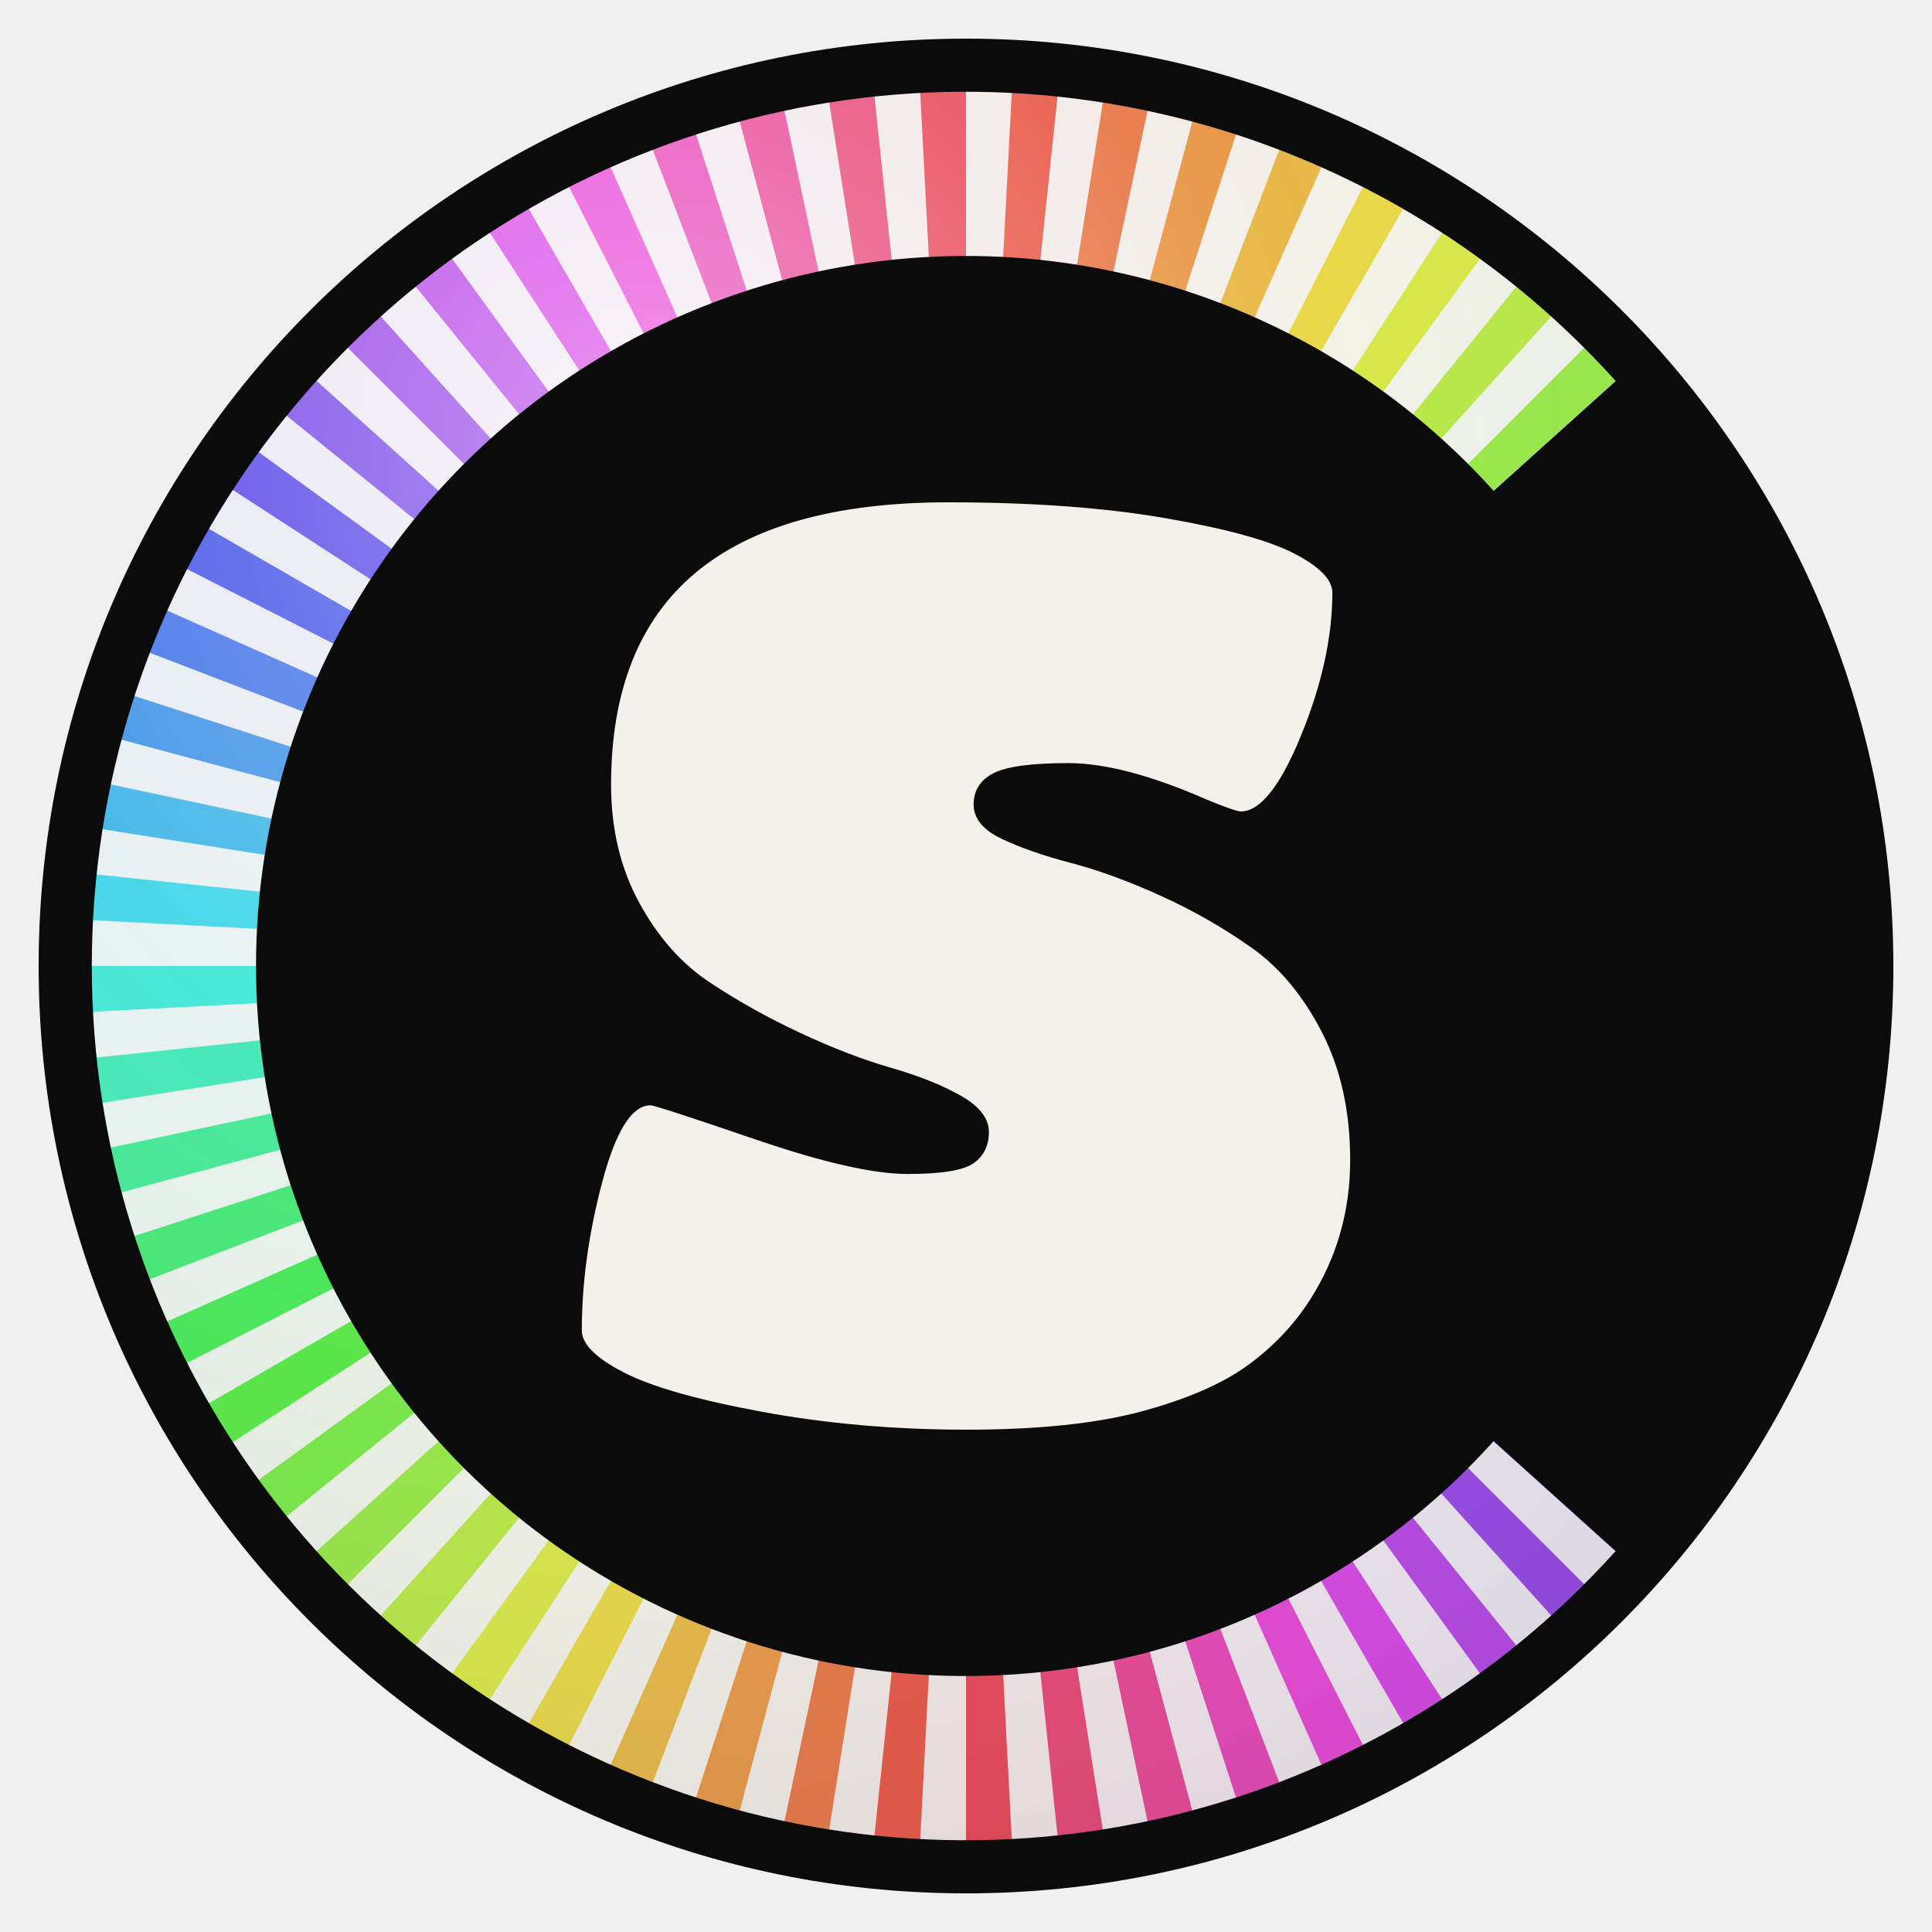
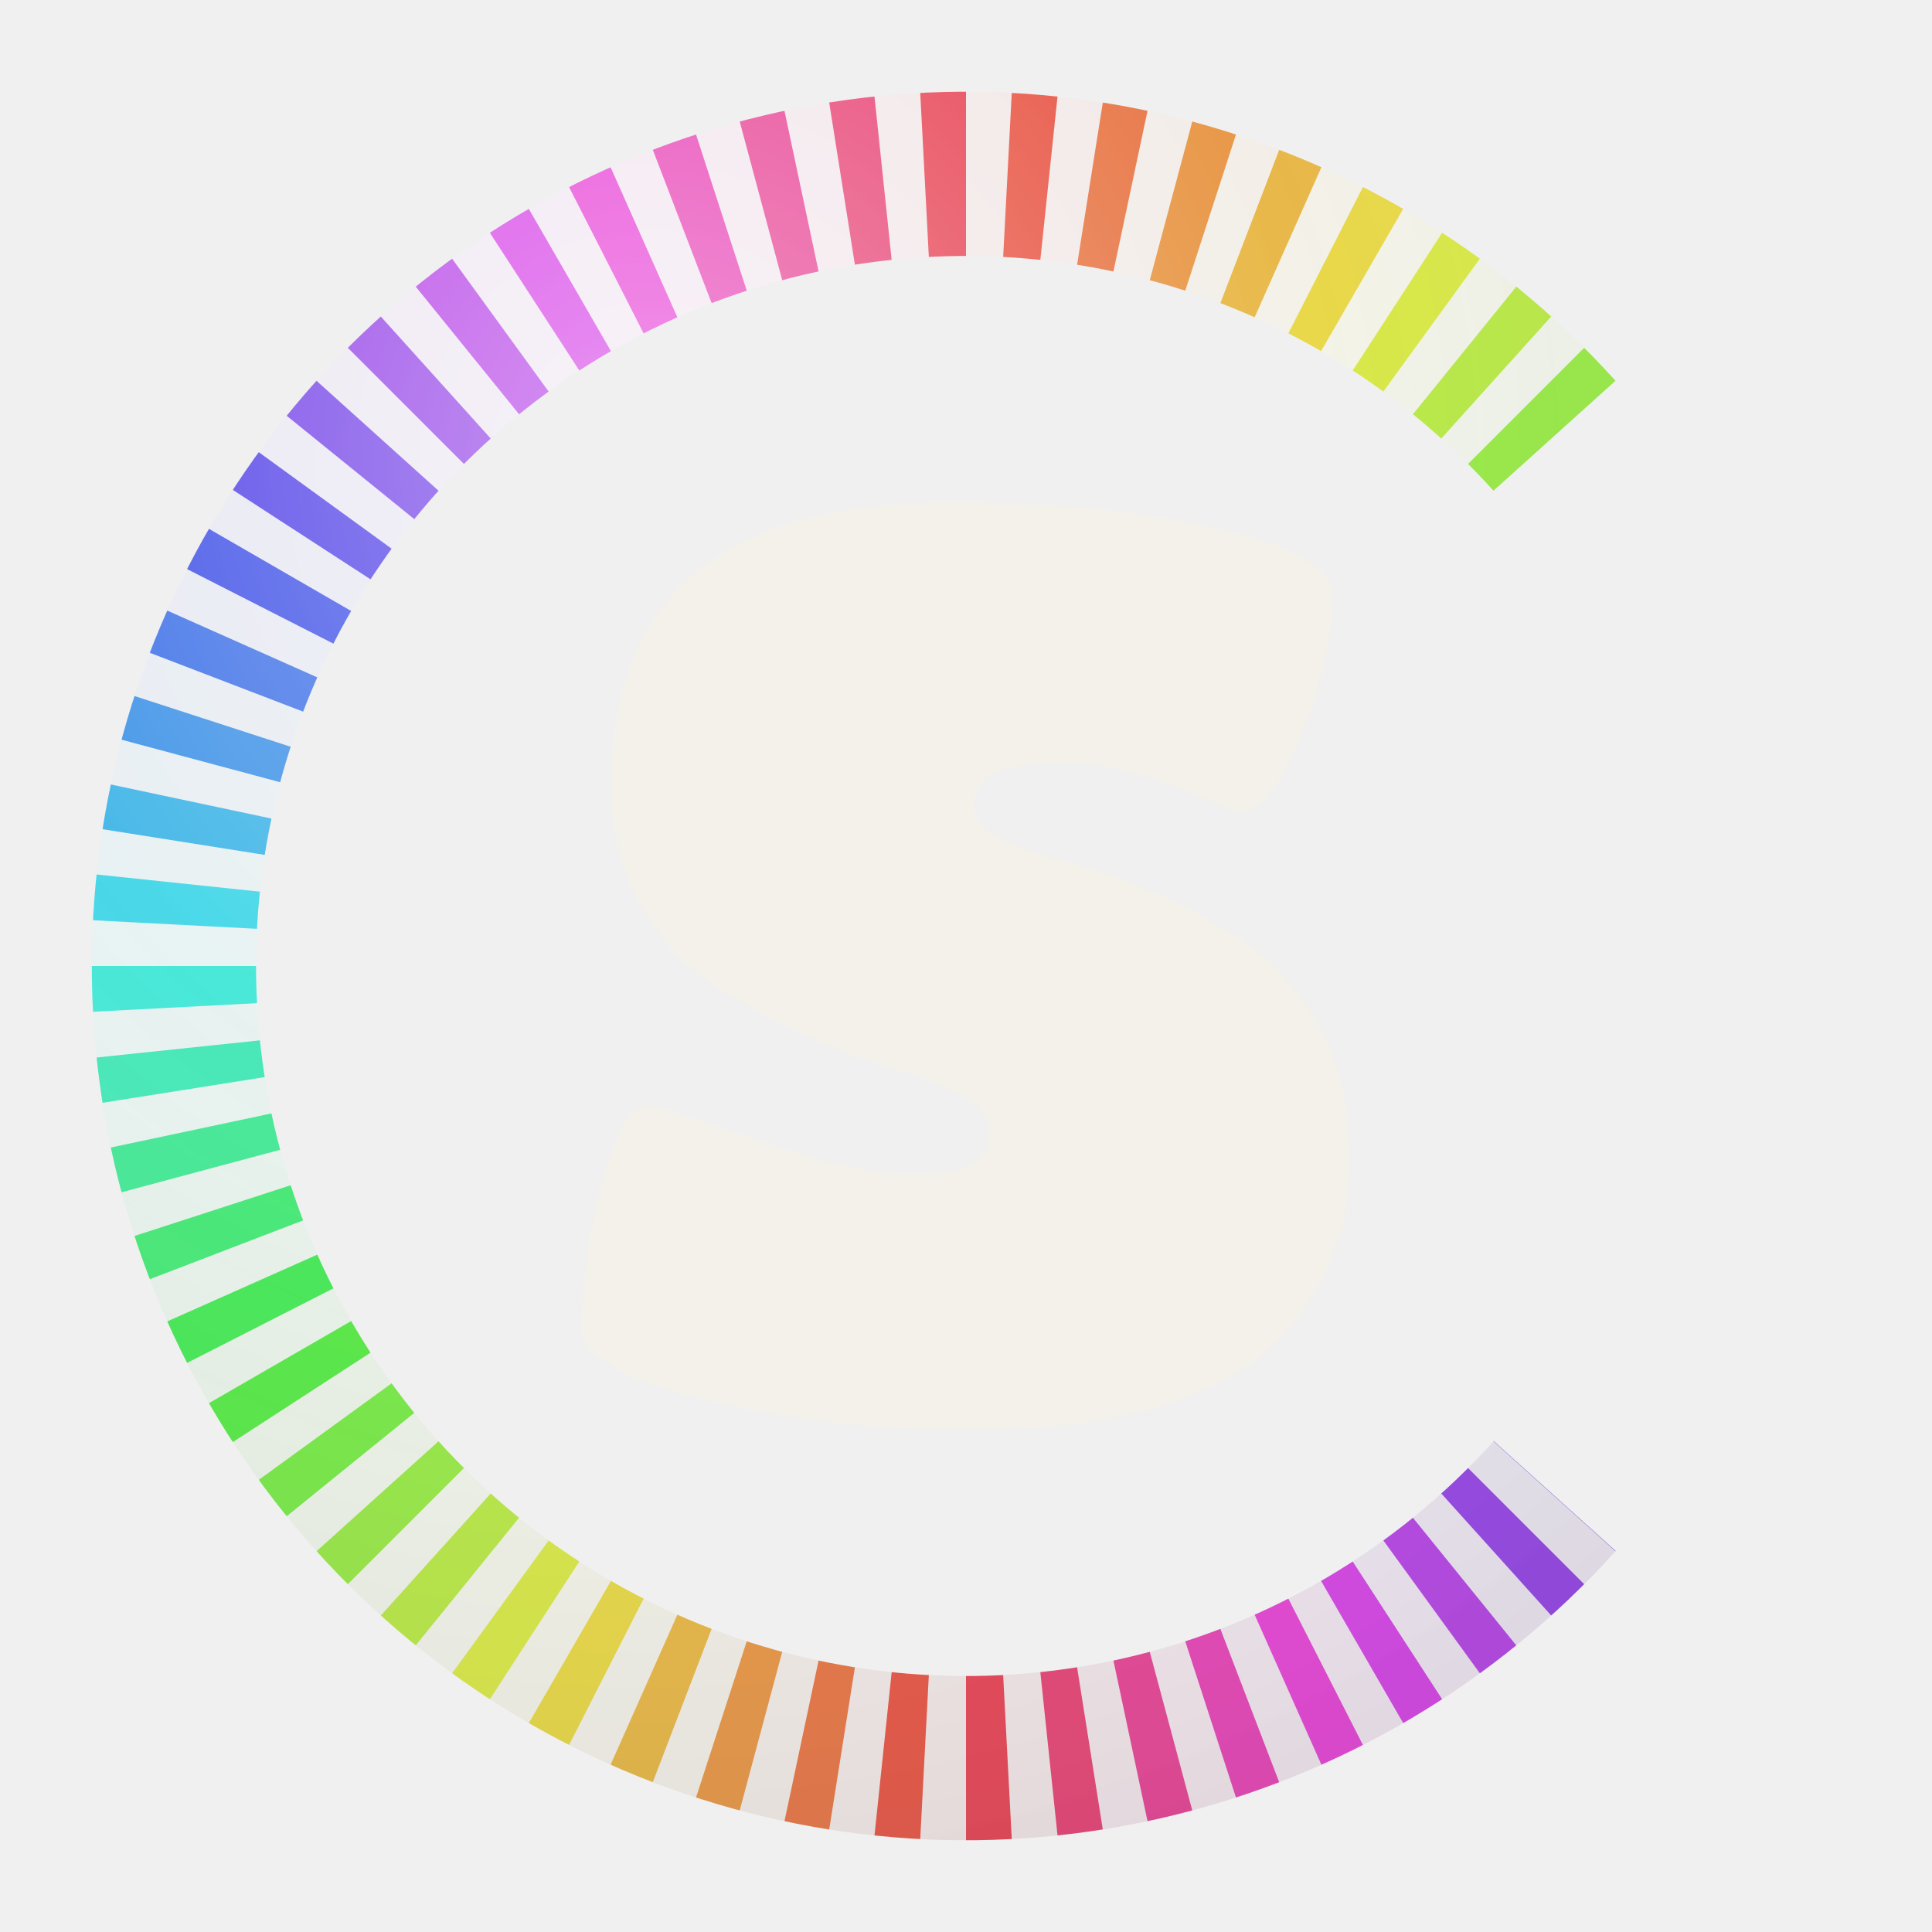
<svg xmlns="http://www.w3.org/2000/svg" viewBox="0 0 200 200">
  <style>.rf{transform-origin:100px 100px;animation:t 5s ease-in-out infinite alternate}@keyframes t{from{transform:rotate(-14deg)}to{transform:rotate(14deg)}}@media (prefers-reduced-motion:reduce){.rf{animation:none}}</style>
  <defs>
    <radialGradient id="L" cx="40%" cy="34%" r="70%">
      <stop offset="0" stop-color="#fff" stop-opacity=".45" />
      <stop offset=".3" stop-color="#fff" stop-opacity=".05" />
      <stop offset="1" stop-color="#000" stop-opacity=".22" />
    </radialGradient>
    <mask id="A">
      <path d="M160.94 154.87 A82 82 0 1 1 160.94 45.13" fill="none" stroke="#fff" stroke-width="17" />
    </mask>
  </defs>
-   <circle cx="100" cy="100" r="96" fill="#0B0B0C" />
  <g mask="url(#A)">
    <g class="rf">
      <polygon points="100,100 270.0,100.0 269.7,109.6" fill="#e7f2f2" />
      <polygon points="100,100 269.8,108.9 269.0,118.4" fill="#40d6e7" />
      <polygon points="100,100 269.1,117.8 267.8,127.3" fill="#e7f0f2" />
      <polygon points="100,100 267.9,126.6 266.1,136.0" fill="#40b5e7" />
      <polygon points="100,100 266.3,135.3 264.0,144.7" fill="#e7eef2" />
      <polygon points="100,100 264.2,144.0 261.5,153.2" fill="#4093e7" />
      <polygon points="100,100 261.7,152.5 258.5,161.6" fill="#e7ecf2" />
      <polygon points="100,100 258.7,160.9 255.0,169.8" fill="#4072e7" />
      <polygon points="100,100 255.3,169.1 251.2,177.8" fill="#e7e9f2" />
      <polygon points="100,100 251.5,177.2 246.9,185.6" fill="#4051e7" />
      <polygon points="100,100 247.2,185.0 242.2,193.2" fill="#e7e7f2" />
      <polygon points="100,100 242.6,192.6 237.1,200.5" fill="#5140e7" />
      <polygon points="100,100 237.5,199.9 231.7,207.5" fill="#e9e7f2" />
      <polygon points="100,100 232.1,207.0 225.9,214.3" fill="#7240e7" />
      <polygon points="100,100 226.3,213.8 219.7,220.7" fill="#ece7f2" />
      <polygon points="100,100 220.2,220.2 213.2,226.8" fill="#9340e7" />
      <polygon points="100,100 213.8,226.3 206.5,232.5" fill="#eee7f2" />
      <polygon points="100,100 207.0,232.1 199.4,237.9" fill="#b540e7" />
      <polygon points="100,100 199.9,237.5 192.0,242.9" fill="#f0e7f2" />
      <polygon points="100,100 192.6,242.6 184.4,247.6" fill="#d640e7" />
      <polygon points="100,100 185.0,247.2 176.6,251.8" fill="#f2e7f2" />
      <polygon points="100,100 177.2,251.5 168.5,255.6" fill="#e740d6" />
      <polygon points="100,100 169.1,255.3 160.3,259.0" fill="#f2e7f0" />
      <polygon points="100,100 160.9,258.7 151.9,261.9" fill="#e740b5" />
      <polygon points="100,100 152.5,261.7 143.3,264.4" fill="#f2e7ee" />
      <polygon points="100,100 144.0,264.2 134.7,266.4" fill="#e74093" />
      <polygon points="100,100 135.3,266.3 125.9,268.0" fill="#f2e7ec" />
      <polygon points="100,100 126.6,267.9 117.1,269.1" fill="#e74072" />
      <polygon points="100,100 117.8,269.1 108.2,269.8" fill="#f2e7e9" />
      <polygon points="100,100 108.9,269.8 99.3,270.0" fill="#e74051" />
      <polygon points="100,100 100.0,270.0 90.4,269.7" fill="#f2e7e7" />
      <polygon points="100,100 91.1,269.8 81.6,269.0" fill="#e75140" />
      <polygon points="100,100 82.2,269.1 72.7,267.8" fill="#f2e9e7" />
      <polygon points="100,100 73.4,267.9 64.0,266.1" fill="#e77240" />
      <polygon points="100,100 64.7,266.3 55.3,264.0" fill="#f2ece7" />
      <polygon points="100,100 56.0,264.2 46.8,261.5" fill="#e79340" />
      <polygon points="100,100 47.5,261.7 38.4,258.5" fill="#f2eee7" />
      <polygon points="100,100 39.1,258.7 30.2,255.0" fill="#e7b540" />
      <polygon points="100,100 30.9,255.3 22.2,251.2" fill="#f2f0e7" />
      <polygon points="100,100 22.8,251.5 14.4,246.9" fill="#e7d640" />
      <polygon points="100,100 15.0,247.2 6.8,242.2" fill="#f2f2e7" />
      <polygon points="100,100 7.4,242.6 -0.5,237.1" fill="#d6e740" />
      <polygon points="100,100 0.1,237.5 -7.5,231.7" fill="#f0f2e7" />
      <polygon points="100,100 -7.0,232.1 -14.3,225.9" fill="#b5e740" />
      <polygon points="100,100 -13.8,226.3 -20.7,219.7" fill="#eef2e7" />
      <polygon points="100,100 -20.2,220.2 -26.8,213.2" fill="#93e740" />
      <polygon points="100,100 -26.3,213.8 -32.5,206.5" fill="#ecf2e7" />
      <polygon points="100,100 -32.1,207.0 -37.9,199.4" fill="#72e740" />
      <polygon points="100,100 -37.5,199.9 -42.9,192.0" fill="#e9f2e7" />
      <polygon points="100,100 -42.6,192.6 -47.6,184.4" fill="#51e740" />
      <polygon points="100,100 -47.2,185.0 -51.8,176.6" fill="#e7f2e7" />
      <polygon points="100,100 -51.5,177.2 -55.6,168.5" fill="#40e751" />
      <polygon points="100,100 -55.3,169.1 -59.0,160.3" fill="#e7f2e9" />
      <polygon points="100,100 -58.7,160.9 -61.9,151.9" fill="#40e772" />
      <polygon points="100,100 -61.7,152.5 -64.4,143.3" fill="#e7f2ec" />
      <polygon points="100,100 -64.2,144.0 -66.4,134.7" fill="#40e793" />
      <polygon points="100,100 -66.3,135.3 -68.0,125.9" fill="#e7f2ee" />
      <polygon points="100,100 -67.9,126.6 -69.1,117.1" fill="#40e7b5" />
      <polygon points="100,100 -69.1,117.8 -69.8,108.2" fill="#e7f2f0" />
      <polygon points="100,100 -69.8,108.9 -70.0,99.3" fill="#40e7d6" />
      <polygon points="100,100 -70.0,100.0 -69.7,90.4" fill="#e7f2f2" />
      <polygon points="100,100 -69.8,91.1 -69.0,81.6" fill="#40d6e7" />
      <polygon points="100,100 -69.1,82.2 -67.8,72.7" fill="#e7f0f2" />
      <polygon points="100,100 -67.9,73.4 -66.1,64.0" fill="#40b5e7" />
      <polygon points="100,100 -66.3,64.7 -64.0,55.3" fill="#e7eef2" />
      <polygon points="100,100 -64.2,56.0 -61.5,46.8" fill="#4093e7" />
      <polygon points="100,100 -61.7,47.5 -58.5,38.4" fill="#e7ecf2" />
      <polygon points="100,100 -58.7,39.1 -55.0,30.2" fill="#4072e7" />
      <polygon points="100,100 -55.3,30.9 -51.2,22.2" fill="#e7e9f2" />
      <polygon points="100,100 -51.5,22.8 -46.9,14.4" fill="#4051e7" />
      <polygon points="100,100 -47.2,15.0 -42.2,6.8" fill="#e7e7f2" />
      <polygon points="100,100 -42.6,7.4 -37.1,-0.5" fill="#5140e7" />
      <polygon points="100,100 -37.5,0.1 -31.7,-7.5" fill="#e9e7f2" />
      <polygon points="100,100 -32.1,-7.0 -25.9,-14.3" fill="#7240e7" />
      <polygon points="100,100 -26.3,-13.8 -19.7,-20.7" fill="#ece7f2" />
      <polygon points="100,100 -20.2,-20.2 -13.2,-26.8" fill="#9340e7" />
      <polygon points="100,100 -13.8,-26.3 -6.5,-32.5" fill="#eee7f2" />
      <polygon points="100,100 -7.0,-32.1 0.6,-37.9" fill="#b540e7" />
      <polygon points="100,100 0.1,-37.5 8.0,-42.9" fill="#f0e7f2" />
      <polygon points="100,100 7.4,-42.6 15.6,-47.6" fill="#d640e7" />
      <polygon points="100,100 15.0,-47.2 23.4,-51.8" fill="#f2e7f2" />
      <polygon points="100,100 22.8,-51.5 31.5,-55.6" fill="#e740d6" />
      <polygon points="100,100 30.9,-55.3 39.7,-59.0" fill="#f2e7f0" />
      <polygon points="100,100 39.1,-58.7 48.1,-61.9" fill="#e740b5" />
      <polygon points="100,100 47.5,-61.7 56.7,-64.4" fill="#f2e7ee" />
      <polygon points="100,100 56.0,-64.2 65.3,-66.4" fill="#e74093" />
      <polygon points="100,100 64.7,-66.3 74.1,-68.0" fill="#f2e7ec" />
      <polygon points="100,100 73.4,-67.9 82.9,-69.1" fill="#e74072" />
      <polygon points="100,100 82.2,-69.1 91.8,-69.8" fill="#f2e7e9" />
      <polygon points="100,100 91.1,-69.8 100.7,-70.0" fill="#e74051" />
      <polygon points="100,100 100.0,-70.0 109.6,-69.7" fill="#f2e7e7" />
      <polygon points="100,100 108.9,-69.8 118.4,-69.0" fill="#e75140" />
      <polygon points="100,100 117.8,-69.1 127.3,-67.8" fill="#f2e9e7" />
      <polygon points="100,100 126.6,-67.9 136.0,-66.1" fill="#e77240" />
      <polygon points="100,100 135.3,-66.3 144.7,-64.0" fill="#f2ece7" />
      <polygon points="100,100 144.0,-64.2 153.2,-61.5" fill="#e79340" />
      <polygon points="100,100 152.5,-61.7 161.6,-58.5" fill="#f2eee7" />
      <polygon points="100,100 160.9,-58.7 169.8,-55.0" fill="#e7b540" />
      <polygon points="100,100 169.1,-55.3 177.8,-51.2" fill="#f2f0e7" />
      <polygon points="100,100 177.2,-51.5 185.6,-46.9" fill="#e7d640" />
      <polygon points="100,100 185.0,-47.2 193.2,-42.2" fill="#f2f2e7" />
      <polygon points="100,100 192.6,-42.6 200.5,-37.1" fill="#d6e740" />
      <polygon points="100,100 199.9,-37.5 207.5,-31.7" fill="#f0f2e7" />
      <polygon points="100,100 207.0,-32.1 214.3,-25.9" fill="#b5e740" />
      <polygon points="100,100 213.8,-26.3 220.7,-19.7" fill="#eef2e7" />
      <polygon points="100,100 220.2,-20.2 226.8,-13.2" fill="#93e740" />
      <polygon points="100,100 226.3,-13.8 232.5,-6.5" fill="#ecf2e7" />
      <polygon points="100,100 232.1,-7.0 237.9,0.6" fill="#72e740" />
      <polygon points="100,100 237.5,0.1 242.9,8.0" fill="#e9f2e7" />
      <polygon points="100,100 242.6,7.4 247.6,15.6" fill="#51e740" />
      <polygon points="100,100 247.2,15.0 251.8,23.4" fill="#e7f2e7" />
      <polygon points="100,100 251.5,22.8 255.6,31.5" fill="#40e751" />
      <polygon points="100,100 255.3,30.9 259.0,39.7" fill="#e7f2e9" />
      <polygon points="100,100 258.7,39.1 261.9,48.1" fill="#40e772" />
      <polygon points="100,100 261.7,47.5 264.4,56.7" fill="#e7f2ec" />
      <polygon points="100,100 264.2,56.0 266.4,65.3" fill="#40e793" />
      <polygon points="100,100 266.3,64.7 268.0,74.1" fill="#e7f2ee" />
      <polygon points="100,100 267.9,73.4 269.1,82.9" fill="#40e7b5" />
      <polygon points="100,100 269.1,82.2 269.8,91.8" fill="#e7f2f0" />
      <polygon points="100,100 269.8,91.1 270.0,100.7" fill="#40e7d6" />
    </g>
    <rect x="-60" y="-60" width="320" height="320" fill="url(#L)" />
  </g>
  <path d="M60.23 137.728Q60.23 130.354 62.337 122.387Q64.444 114.42 67.342 114.42Q67.868 114.42 78.272 117.975Q88.675 121.531 93.942 121.531Q99.21 121.531 100.79 120.412Q102.37 119.292 102.37 117.185Q102.37 115.078 99.473 113.432Q96.576 111.786 92.23 110.535Q87.885 109.284 82.815 106.914Q77.745 104.543 73.399 101.646Q69.053 98.749 66.156 93.416Q63.259 88.082 63.259 81.235Q63.259 52 98.156 52Q111.193 52 120.675 53.646Q130.156 55.292 134.041 57.333Q137.926 59.374 137.926 61.35Q137.926 68.198 134.7 76.099Q131.473 84.0 128.444 84.0Q127.918 84.0 125.021 82.815Q116.329 78.996 110.601 78.996Q104.872 78.996 102.831 80.049Q100.79 81.103 100.79 83.276Q100.79 85.449 103.687 86.831Q106.584 88.214 110.864 89.333Q115.144 90.453 120.214 92.757Q125.284 95.062 129.63 98.156Q133.975 101.251 136.872 106.914Q139.77 112.576 139.77 120.082Q139.77 127.984 135.687 134.436Q133.185 138.387 129.235 141.284Q125.284 144.181 118.239 146.091Q111.193 148.0 100.066 148.0Q88.938 148.0 78.93 146.156Q68.922 144.313 64.576 142.074Q60.23 139.835 60.23 137.728Z" fill="#F4F1EA" />
</svg>
